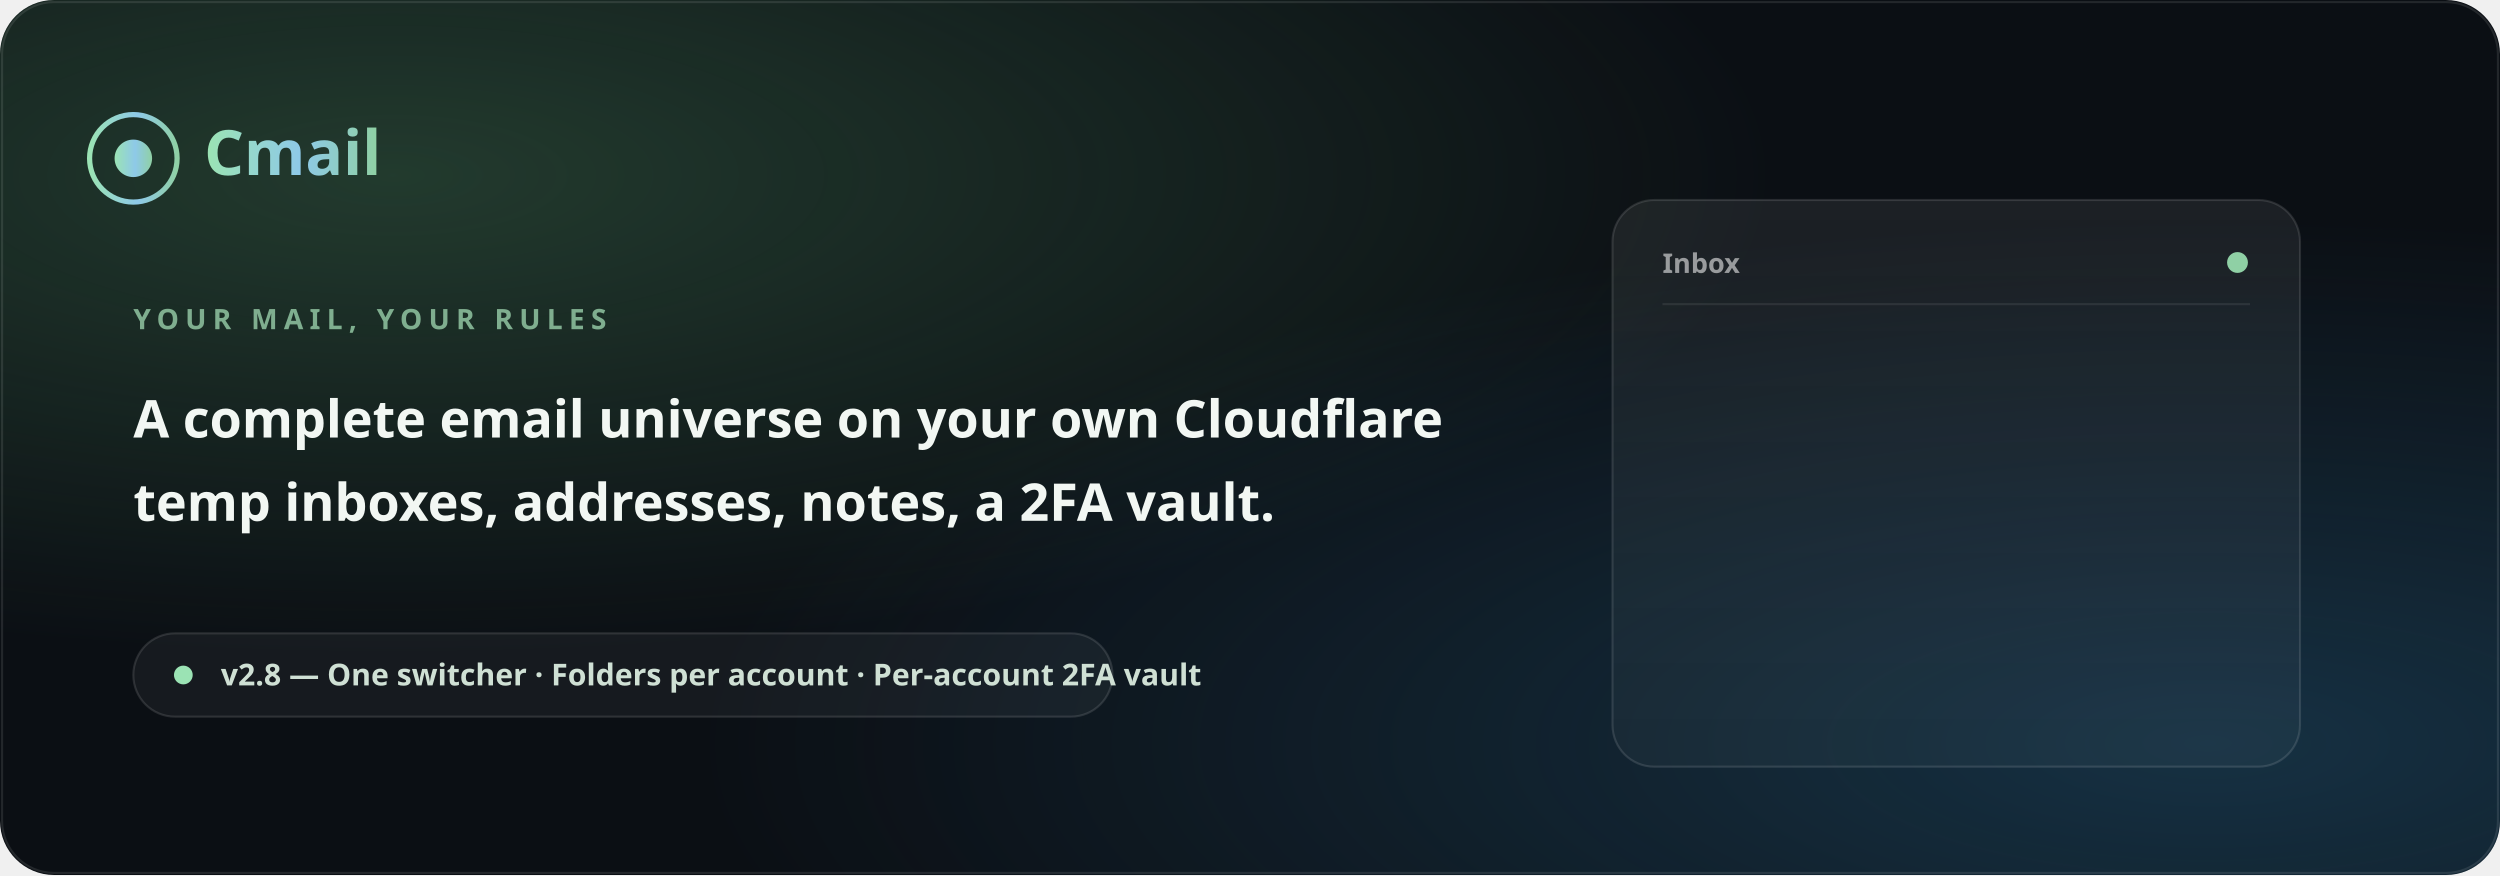
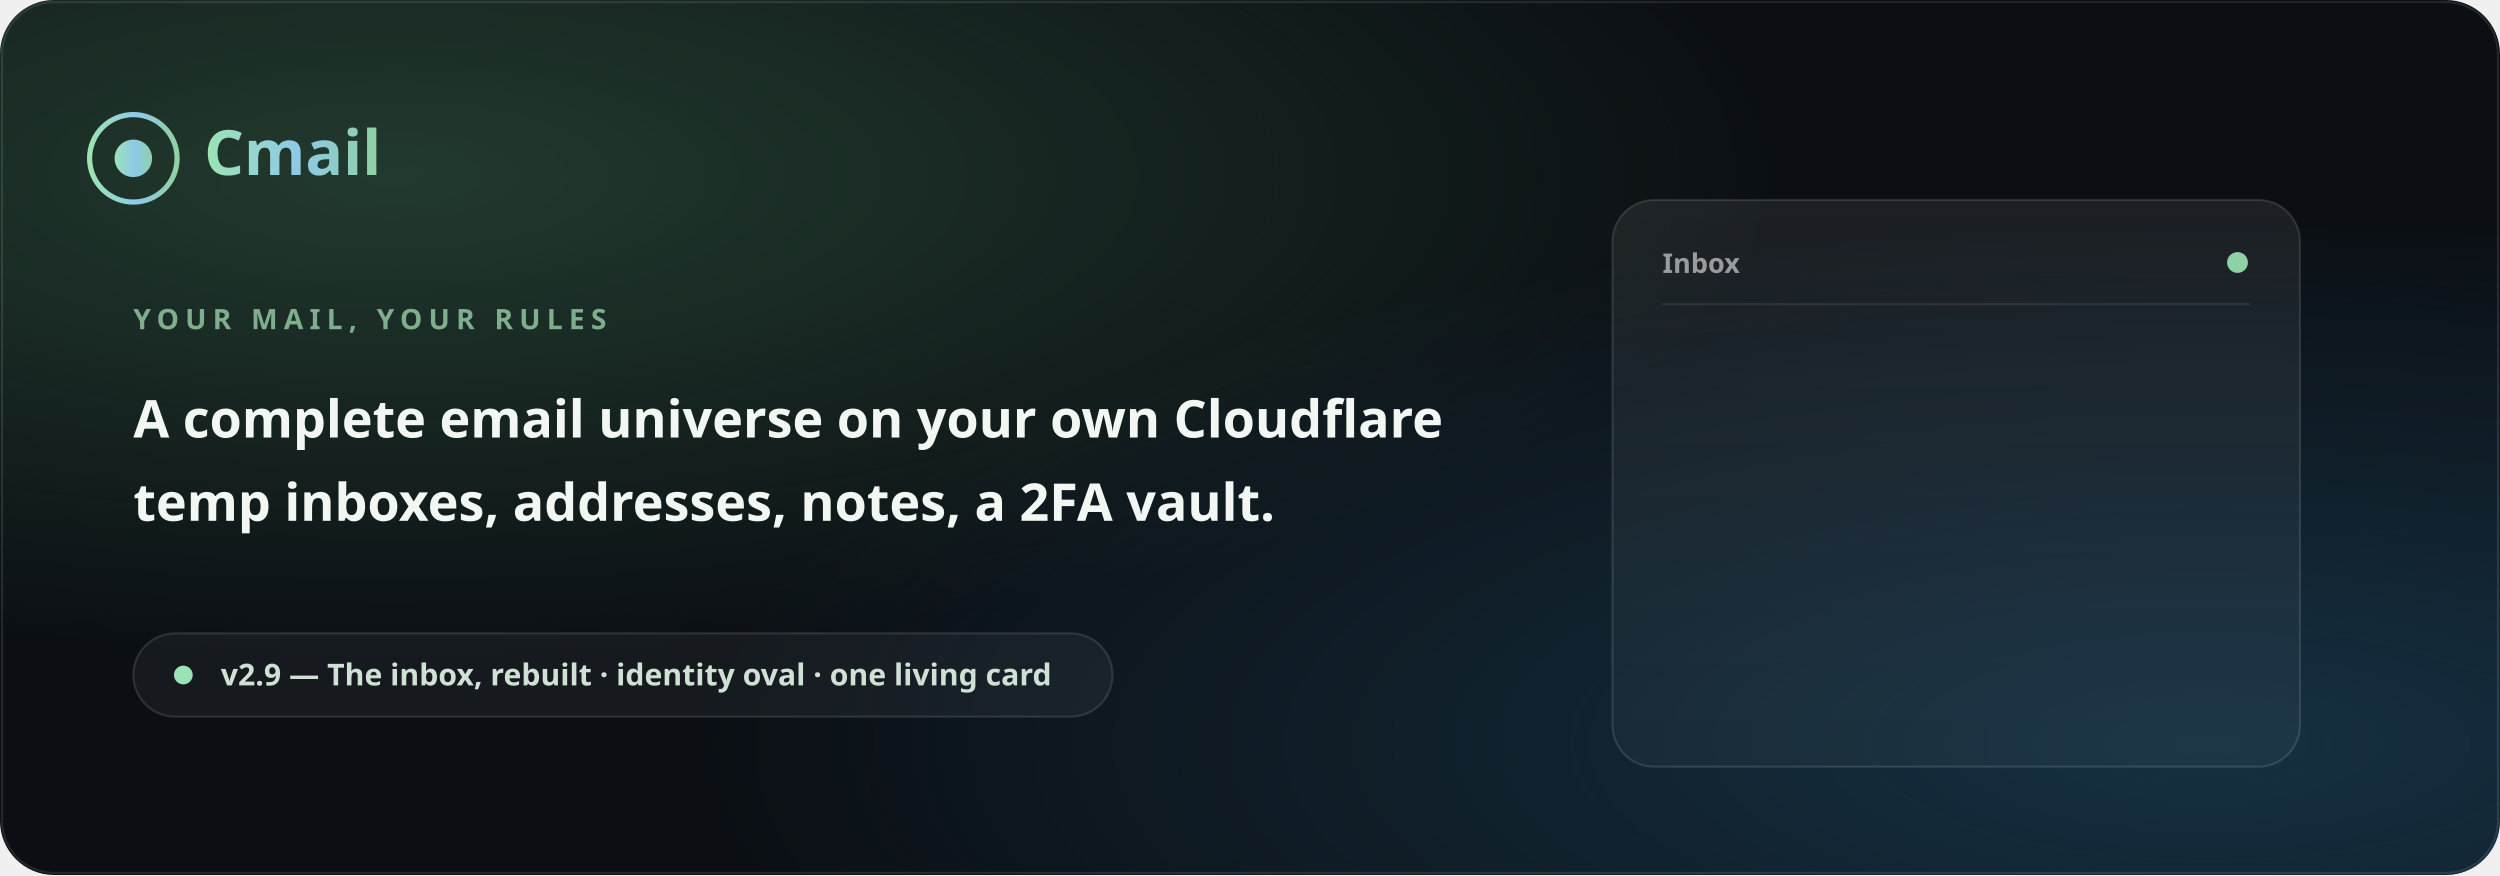
<svg xmlns="http://www.w3.org/2000/svg" width="1200" height="420" viewBox="0 0 1200 420" role="img" aria-label="Cmail">
  <defs>
    <linearGradient id="shine" x1="0" y1="0" x2="1" y2="0">
      <stop offset="0" stop-color="#9be3b4">
        <animate attributeName="stop-color" values="#9be3b4;#8ec9e8;#c2a7e2;#9be3b4" dur="9s" repeatCount="indefinite" />
      </stop>
      <stop offset="0.55" stop-color="#8ec9e8">
        <animate attributeName="stop-color" values="#8ec9e8;#c2a7e2;#9be3b4;#8ec9e8" dur="9s" repeatCount="indefinite" />
      </stop>
      <stop offset="1" stop-color="#8fd0a5" />
    </linearGradient>
    <radialGradient id="glowA" cx="0.16" cy="0.2" r="0.55">
      <stop offset="0" stop-color="#4f8f60" stop-opacity="0.34">
        <animate attributeName="stop-opacity" values="0.34;0.5;0.34" dur="8s" repeatCount="indefinite" />
      </stop>
      <stop offset="1" stop-color="#4f8f60" stop-opacity="0" />
    </radialGradient>
    <radialGradient id="glowB" cx="0.88" cy="0.85" r="0.6">
      <stop offset="0" stop-color="#2f7fb0" stop-opacity="0.3">
        <animate attributeName="stop-opacity" values="0.3;0.46;0.3" dur="10s" repeatCount="indefinite" />
      </stop>
      <stop offset="1" stop-color="#2f7fb0" stop-opacity="0" />
    </radialGradient>
    <linearGradient id="cardbg" x1="0" y1="0" x2="0" y2="1">
      <stop offset="0" stop-color="#ffffff" stop-opacity="0.07" />
      <stop offset="1" stop-color="#ffffff" stop-opacity="0.03" />
    </linearGradient>
  </defs>
  <rect width="1200" height="420" rx="26" fill="#0b0f14" />
  <rect width="1200" height="420" rx="26" fill="url(#glowA)" />
  <rect width="1200" height="420" rx="26" fill="url(#glowB)" />
  <rect x="1" y="1" width="1198" height="418" rx="25" fill="none" stroke="#ffffff" stroke-opacity="0.1" />
  <g>
    <circle cx="64" cy="76" r="21" fill="none" stroke="url(#shine)" stroke-width="2.5">
      <animate attributeName="r" values="21;22.5;21" dur="3.2s" repeatCount="indefinite" />
    </circle>
    <circle cx="64" cy="76" r="9" fill="url(#shine)">
      <animate attributeName="opacity" values="0.75;1;0.75" dur="3.2s" repeatCount="indefinite" />
    </circle>
    <text x="98" y="84" font-family="Segoe UI, system-ui, sans-serif" font-size="30" font-weight="800" fill="url(#shine)" text-anchor="start">Cmail</text>
  </g>
  <text x="64" y="158" font-family="Segoe UI, system-ui, sans-serif" font-size="13.5" font-weight="700" letter-spacing="3" fill="#7fae8f" text-anchor="start">YOUR MAIL, YOUR RULES</text>
  <text x="64" y="210" font-family="Segoe UI, system-ui, sans-serif" font-size="25" font-weight="800" fill="#f2f7f3" text-anchor="start">A complete email universe on your own Cloudflare</text>
  <text x="64" y="250" font-family="Segoe UI, system-ui, sans-serif" font-size="25" font-weight="800" fill="#f2f7f3" text-anchor="start">temp inboxes, addresses, notes, a 2FA vault.</text>
  <g>
    <rect x="774" y="96" width="330" height="272" rx="20" fill="url(#cardbg)" stroke="#ffffff" stroke-opacity="0.12" />
    <text x="798" y="131" font-family="Segoe UI, system-ui, sans-serif" font-size="13" font-weight="700" fill="#ffffff" fill-opacity="0.55" text-anchor="start">Inbox</text>
    <circle cx="1074" cy="126" r="5" fill="#8fd0a5">
      <animate attributeName="opacity" values="1;0.3;1" dur="2.2s" repeatCount="indefinite" />
    </circle>
    <line x1="798" y1="146" x2="1080" y2="146" stroke="#ffffff" stroke-opacity="0.08" />
    <g opacity="0">
      <animate attributeName="opacity" values="0;1;1;0" keyTimes="0;0.12;0.86;1" dur="7.2s" begin="0.9s" repeatCount="indefinite" />
      <animateTransform attributeName="transform" type="translate" values="0 14;0 0;0 0;0 -6" keyTimes="0;0.12;0.86;1" dur="7.2s" begin="0.9s" repeatCount="indefinite" />
      <circle cx="1056" cy="156" r="17" fill="#c9a26a" opacity="0.92" />
      <text x="1056" y="161" font-family="Segoe UI, system-ui, sans-serif" font-size="15" font-weight="700" fill="#0c1116" text-anchor="middle">S</text>
      <text x="820" y="154" font-family="Segoe UI, system-ui, sans-serif" font-size="15.5" font-weight="700" fill="#eef4f0" text-anchor="start">Security Alerts</text>
      <text x="820" y="173" font-family="Segoe UI, system-ui, sans-serif" font-size="12.5" fill="#93a39b" text-anchor="start">New sign-in to your account</text>
      <circle cx="1080" cy="156" r="4" fill="#8fd0a5" />
    </g>
    <g opacity="0">
      <animate attributeName="opacity" values="0;1;1;0" keyTimes="0;0.12;0.86;1" dur="7.2s" begin="1.45s" repeatCount="indefinite" />
      <animateTransform attributeName="transform" type="translate" values="0 14;0 0;0 0;0 -6" keyTimes="0;0.12;0.86;1" dur="7.2s" begin="1.45s" repeatCount="indefinite" />
      <circle cx="1056" cy="226" r="17" fill="#7fa5d9" opacity="0.92" />
      <text x="1056" y="231" font-family="Segoe UI, system-ui, sans-serif" font-size="15" font-weight="700" fill="#0c1116" text-anchor="middle">L</text>
      <text x="820" y="224" font-family="Segoe UI, system-ui, sans-serif" font-size="15.5" font-weight="700" fill="#eef4f0" text-anchor="start">Linux Mag</text>
      <text x="820" y="243" font-family="Segoe UI, system-ui, sans-serif" font-size="12.5" fill="#93a39b" text-anchor="start">Weekly digest: kernel 6.12 is out</text>
      <circle cx="1080" cy="226" r="4" fill="#8fd0a5" />
    </g>
    <g opacity="0">
      <animate attributeName="opacity" values="0;1;1;0" keyTimes="0;0.12;0.86;1" dur="7.2s" begin="2.0s" repeatCount="indefinite" />
      <animateTransform attributeName="transform" type="translate" values="0 14;0 0;0 0;0 -6" keyTimes="0;0.12;0.86;1" dur="7.2s" begin="2.0s" repeatCount="indefinite" />
      <circle cx="1056" cy="296" r="17" fill="#b98fd4" opacity="0.92" />
      <text x="1056" y="301" font-family="Segoe UI, system-ui, sans-serif" font-size="15" font-weight="700" fill="#0c1116" text-anchor="middle">P</text>
      <text x="820" y="294" font-family="Segoe UI, system-ui, sans-serif" font-size="15.5" font-weight="700" fill="#eef4f0" text-anchor="start">Payment Gateway</text>
      <text x="820" y="313" font-family="Segoe UI, system-ui, sans-serif" font-size="12.5" fill="#93a39b" text-anchor="start">Receipt #8842 — paid successfully</text>
      <circle cx="1080" cy="296" r="4" fill="#8fd0a5" />
    </g>
  </g>
  <g>
    <rect x="64" y="304" width="470" height="40" rx="20" fill="#ffffff" fill-opacity="0.05" stroke="#ffffff" stroke-opacity="0.12" />
    <circle cx="88" cy="324" r="4.5" fill="#9be3b4">
      <animate attributeName="opacity" values="1;0.35;1" dur="2.6s" repeatCount="indefinite" />
    </circle>
-     <text x="106" y="329" font-family="Segoe UI, system-ui, sans-serif" font-size="14.5" font-weight="600" fill="#cfe0d4" text-anchor="start">v2.8 — One switcher · Folders per account · Per-account 2FA vault</text>
+     <text x="106" y="329" font-family="Segoe UI, system-ui, sans-serif" font-size="14.5" font-weight="600" fill="#cfe0d4" text-anchor="start">v2.9 — The inbox, rebuilt · identity oval · one living card</text>
  </g>
</svg>
